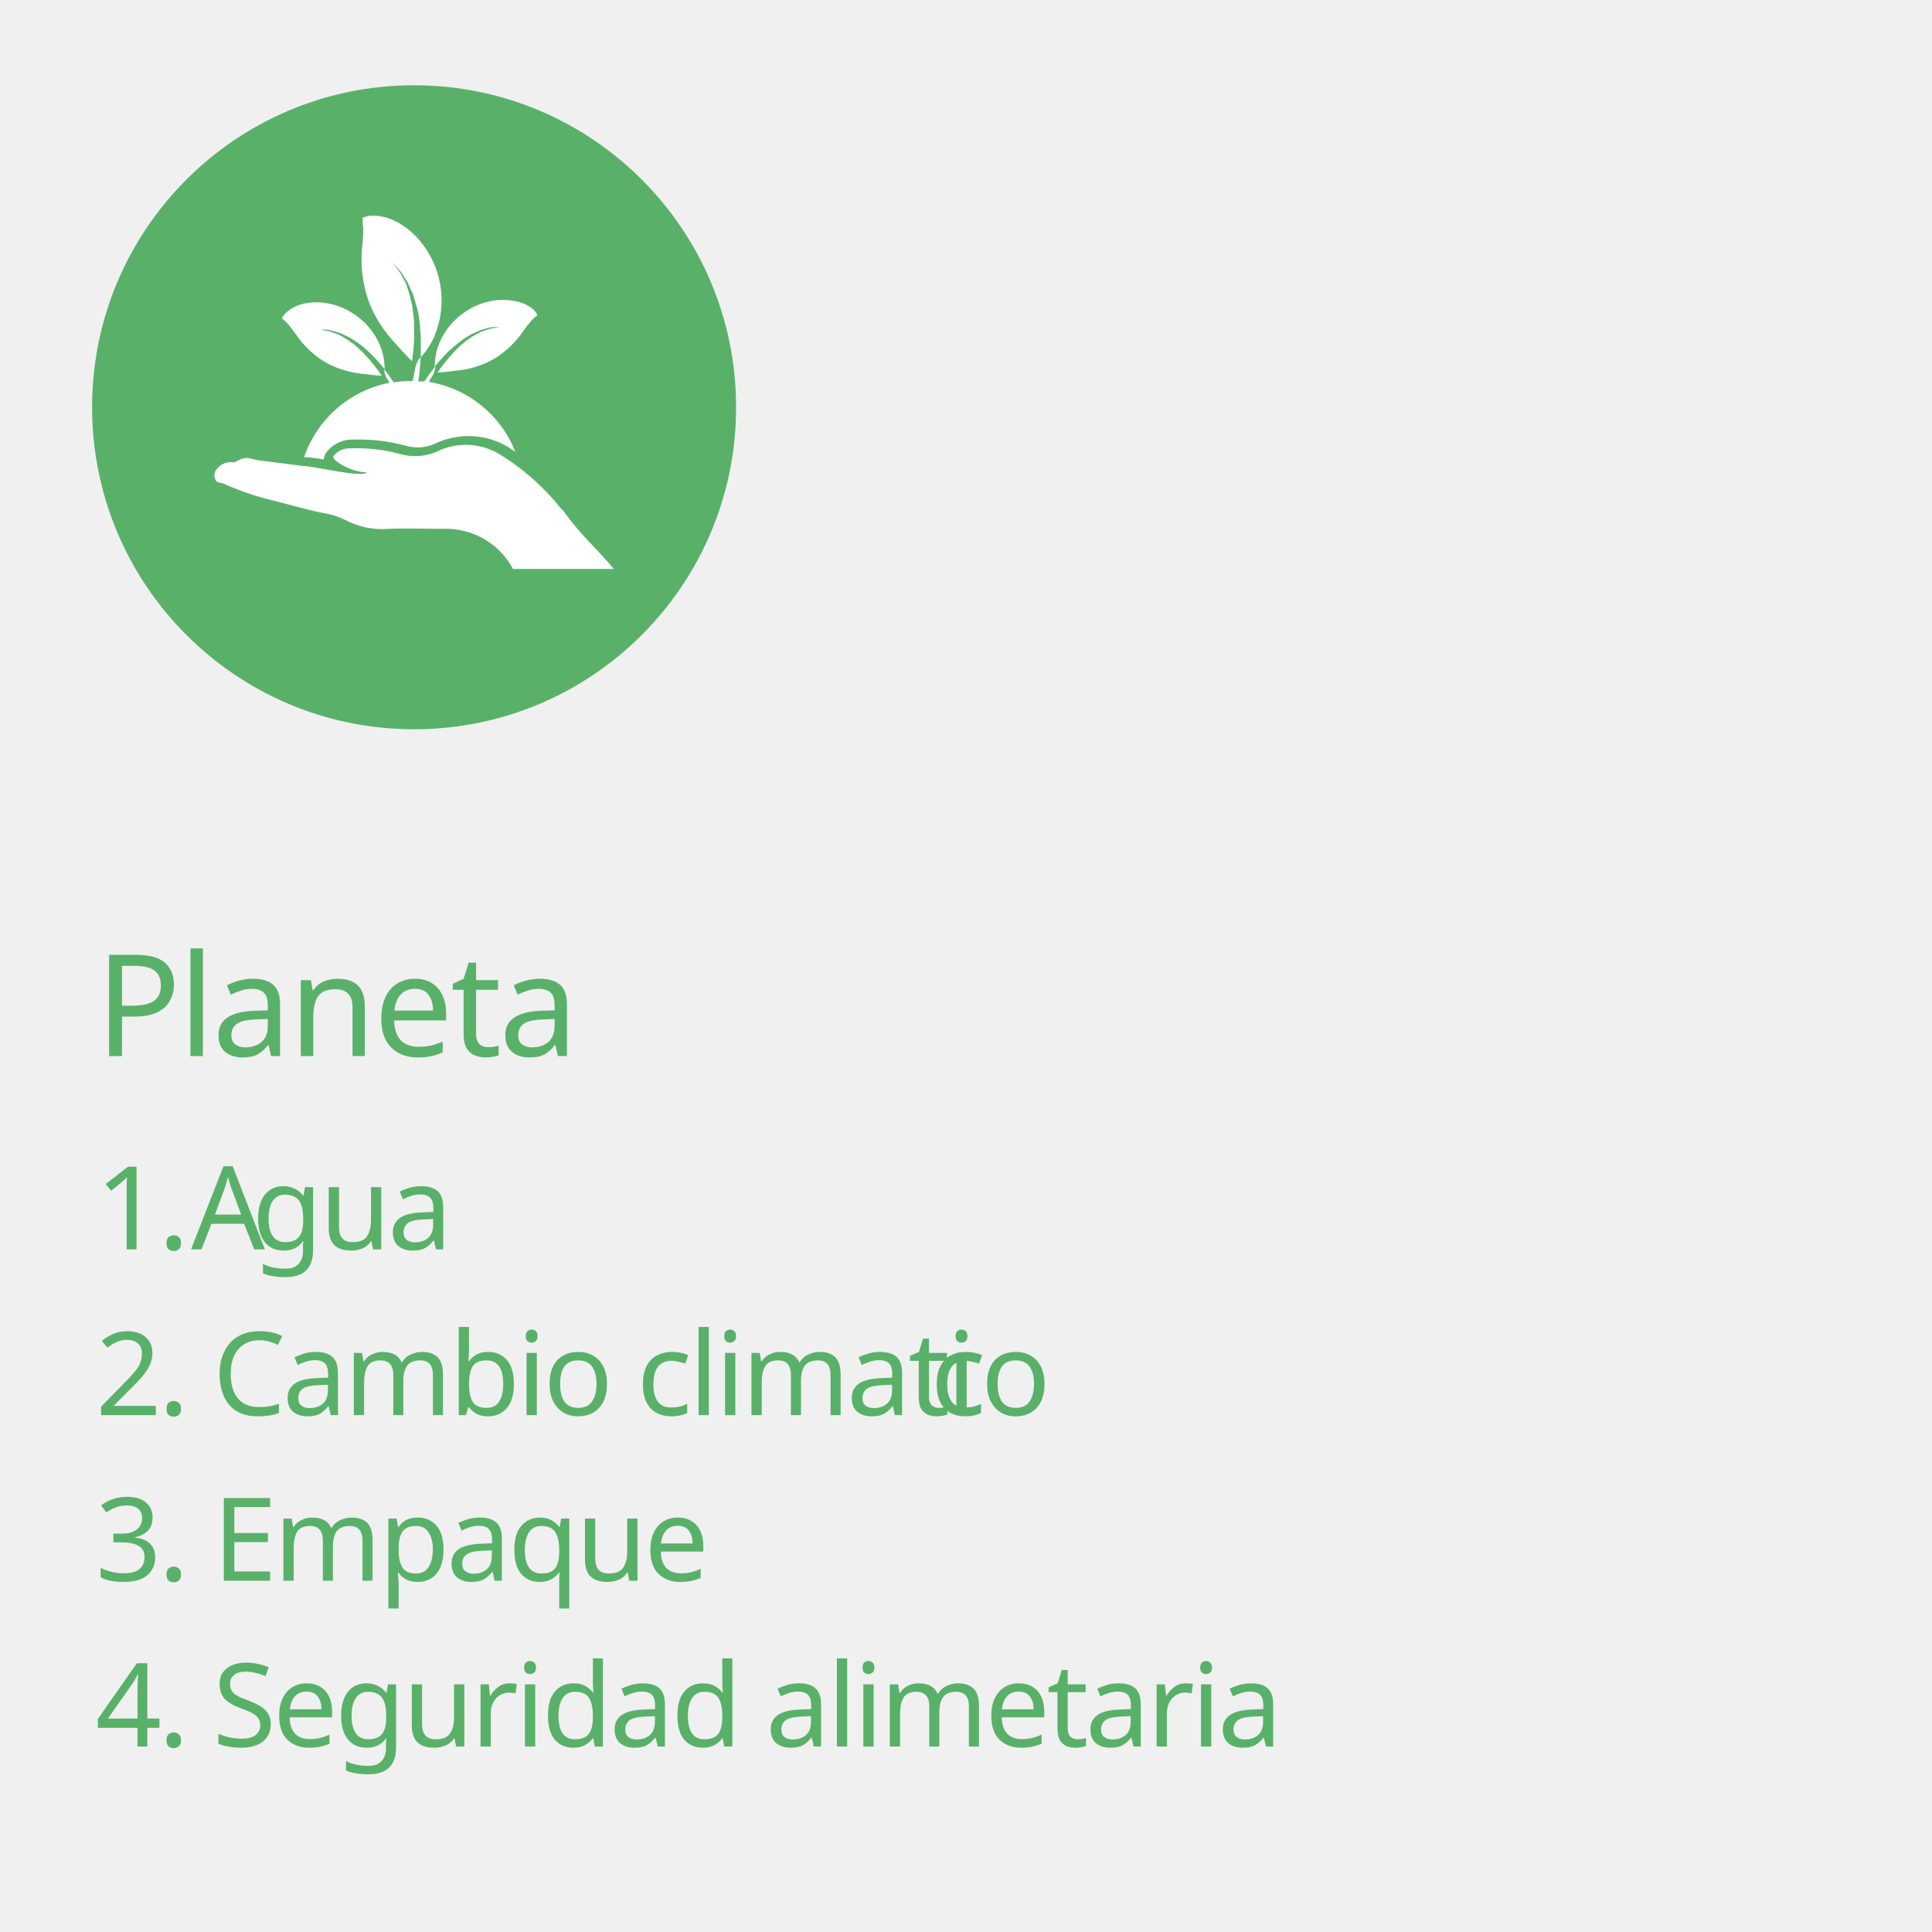
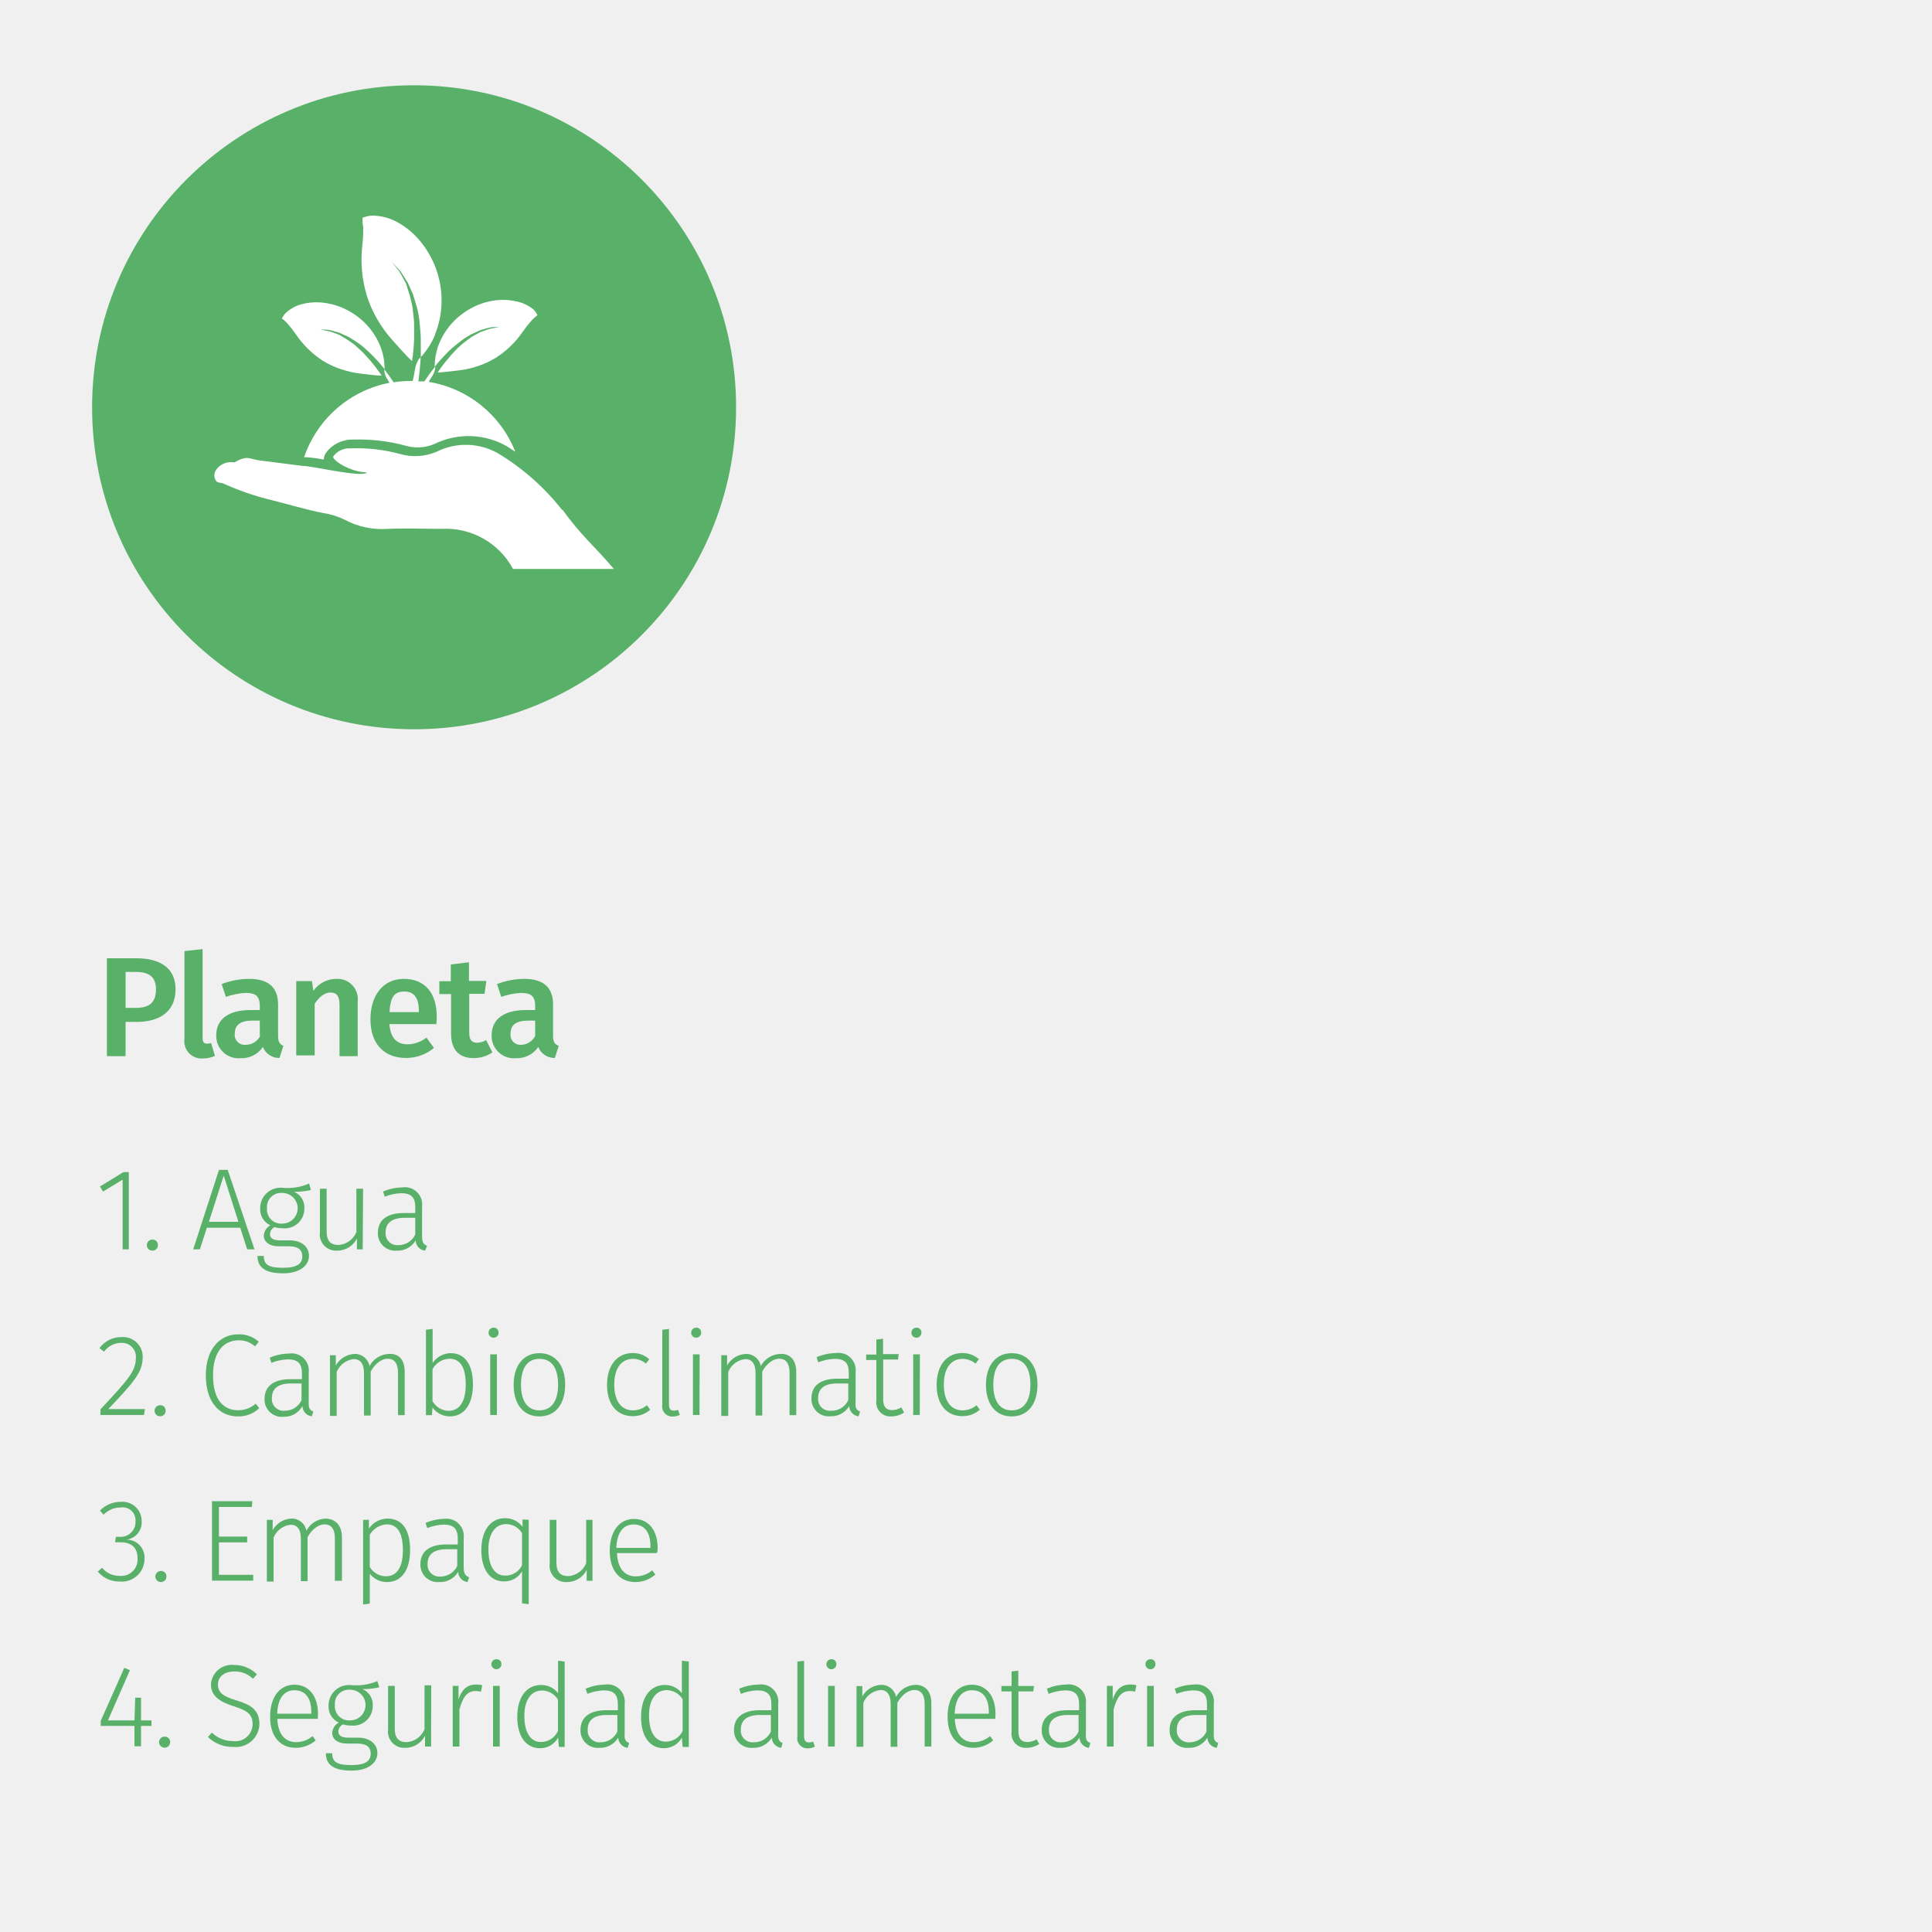
<svg xmlns="http://www.w3.org/2000/svg" id="Capa_1" data-name="Capa 1" viewBox="0 0 150 150">
  <defs>
-     <style>.cls-1{font-size:11px;font-family:FiraSans-Medium, Fira Sans;letter-spacing:-0.02em;}.cls-1,.cls-5{fill:#59b169;}.cls-2{font-size:9px;font-family:FiraSans-Light, Fira Sans;letter-spacing:-0.03em;}.cls-3{letter-spacing:-0.04em;}.cls-4{letter-spacing:-0.03em;}.cls-6{fill:#fff;}</style>
+     <style>.cls-1{fill:#59b169;}.cls-2{fill:#fff;}</style>
  </defs>
-   <text class="cls-1" transform="translate(7.41 81.99)">Planeta<tspan class="cls-2">
-       <tspan x="0" y="15.01">1. </tspan>
-       <tspan class="cls-3" x="7.42" y="15.01">A</tspan>
-       <tspan x="12.13" y="15.01">gua</tspan>
-       <tspan x="0" y="27.88">2. Cambio climati</tspan>
-       <tspan class="cls-4" x="64.82" y="27.88">c</tspan>
-       <tspan x="68.73" y="27.88">o</tspan>
-       <tspan x="0" y="40.74">3. Empaque</tspan>
-       <tspan x="0" y="53.61">4. Seguridad alimetaria</tspan>
-     </tspan>
-   </text>
-   <circle class="cls-5" cx="32.15" cy="31.62" r="25" />
-   <path class="cls-6" d="M33.76,26a6.83,6.83,0,0,0,.51-2.26,7.2,7.2,0,0,0-1.48-4.81,6.22,6.22,0,0,0-1.9-1.66,4.11,4.11,0,0,0-1.94-.53,1.81,1.81,0,0,0-.6.1l-.2.06,0,.2c0,.13,0,.34.05.53a11.46,11.46,0,0,1-.08,1.53,9.72,9.72,0,0,0,.34,3.73,8.76,8.76,0,0,0,.82,1.88,9.73,9.73,0,0,0,1.17,1.62c.38.42,1.23,1.39,1.54,1.64a14.43,14.43,0,0,0,.16-1.69c0-.4,0-.8,0-1.2s-.08-.78-.11-1.16-.16-.72-.23-1.06L31.52,22c-.15-.26-.28-.51-.4-.73a3,3,0,0,0-.37-.52l-.35-.44.38.41a3,3,0,0,1,.42.5l.45.71.41.91c.1.34.22.7.32,1.07s.17.77.2,1.18.09.82.09,1.23,0,.94,0,1.4l.12-.12a6.11,6.11,0,0,0,1-1.63Zm0,0" />
-   <path class="cls-6" d="M30.07,29.42l.17.3a8.76,8.76,0,0,0-6.63,5.78l.2,0a10.22,10.22,0,0,1,1.32.18,1.06,1.06,0,0,1,.2-.55,2.51,2.51,0,0,1,2.08-1,13.84,13.84,0,0,1,4.07.47,3.35,3.35,0,0,0,2.25-.13,6,6,0,0,1,5.68.21l.6.4a8.75,8.75,0,0,0-6.72-5.43c.08-.15.16-.29.26-.44a1.63,1.63,0,0,0,.24-.6.89.89,0,0,1,0-.16c-.31.39-.6.79-.84,1.16l-.47,0c.08-.58.15-1.21.18-1.87l-.15.15a2.18,2.18,0,0,0-.29.8c-.05.31-.11.6-.18.89h-.16a8.76,8.76,0,0,0-1.32.1c-.22-.33-.45-.66-.72-1a.94.94,0,0,1,0,.16,1.65,1.65,0,0,0,.23.6Zm0,0" />
-   <path class="cls-6" d="M35.14,27c.22-.21.48-.39.7-.57s.49-.31.72-.46l.69-.32.61-.18a2.34,2.34,0,0,1,.48-.08l.42,0-.42.08a2.17,2.17,0,0,0-.47.11l-.59.21-.65.36c-.21.16-.44.31-.66.49s-.44.38-.64.6a8.45,8.45,0,0,0-.6.68,10.08,10.08,0,0,0-.75,1c.3,0,1.27-.12,1.69-.17a7.12,7.12,0,0,0,1.47-.34,6.56,6.56,0,0,0,1.4-.66,7.27,7.27,0,0,0,2.05-2,9.57,9.57,0,0,1,.72-.91c.11-.1.22-.22.3-.28l.12-.09-.08-.14a1.34,1.34,0,0,0-.29-.35A3.09,3.09,0,0,0,40,23.38a4.74,4.74,0,0,0-1.91,0,5.32,5.32,0,0,0-1.82.73,5.48,5.48,0,0,0-1.42,1.27A5.29,5.29,0,0,0,34,26.93a4.67,4.67,0,0,0-.25,1.42s0,.08,0,.13c.21-.28.44-.54.69-.8a9.11,9.11,0,0,1,.66-.66Zm0,0" />
-   <path class="cls-6" d="M22.3,25.1A8.73,8.73,0,0,1,23,26a7.47,7.47,0,0,0,2.05,2,6.6,6.6,0,0,0,1.41.66,7.4,7.4,0,0,0,1.48.34c.42.05,1.4.18,1.69.16a10.53,10.53,0,0,0-.75-1c-.19-.25-.4-.46-.6-.68s-.43-.41-.64-.61-.45-.33-.66-.49L26.35,26l-.59-.22a2.1,2.1,0,0,0-.47-.11l-.41-.08.42,0a2,2,0,0,1,.48.08l.61.18.69.32c.23.14.47.29.72.46s.48.36.7.57a8.85,8.85,0,0,1,.67.66c.25.26.47.53.69.8,0,0,0-.08,0-.13a4.58,4.58,0,0,0-.25-1.42,5.25,5.25,0,0,0-.84-1.54,5.41,5.41,0,0,0-1.42-1.27,5.33,5.33,0,0,0-1.82-.73,4.66,4.66,0,0,0-1.91,0,3,3,0,0,0-1.37.67,1.37,1.37,0,0,0-.29.35l-.08.14.13.09c.08.06.19.18.3.28Zm0,0" />
-   <path class="cls-6" d="M43.64,39.59a18.41,18.41,0,0,0-4.95-4.38,5.07,5.07,0,0,0-4.81-.13,4.22,4.22,0,0,1-2.88.15,12.89,12.89,0,0,0-3.79-.42,1.54,1.54,0,0,0-1.33.62c-.18.24,1.31,1.24,2.59,1.24-.24.47-4.38-.53-4.92-.49l-3.13-.4c-1.11-.09-1.11-.51-2.2.11a.22.22,0,0,1-.13,0,1.4,1.4,0,0,0-1.29.56.76.76,0,0,0-.08.79c.11.28.39.21.62.3a21.09,21.09,0,0,0,3.75,1.29c1.35.33,2.66.74,4,1a5.8,5.8,0,0,1,1.63.5,6.16,6.16,0,0,0,3.42.73c1.39-.06,2.77,0,4.16,0a5.92,5.92,0,0,1,5.53,3.11h7.83c-1.71-2-2.46-2.49-4-4.61Zm0,0" />
+   <path class="cls-1" d="M13.63,76.81c0,1.75-1.27,2.53-3,2.53H9.75V82H8.3v-7.6h2.24C12.46,74.39,13.63,75.17,13.63,76.81Zm-1.52,0c0-1-.58-1.35-1.57-1.35H9.75v2.79h.78C11.5,78.25,12.11,77.92,12.11,76.81Z" />
+   <path class="cls-1" d="M14.32,80.66V73.84l1.41-.15v6.93c0,.27.1.41.33.41a1,1,0,0,0,.33-.05l.3,1a2.3,2.3,0,0,1-.94.2A1.34,1.34,0,0,1,14.32,80.66Z" />
+   <path class="cls-1" d="M22,81.2l-.3.94a1.35,1.35,0,0,1-1.29-.85,2,2,0,0,1-1.74.87,1.73,1.73,0,0,1-1.88-1.79c0-1.27,1-1.95,2.65-1.95h.73v-.33c0-.76-.34-1-1.09-1a5.2,5.2,0,0,0-1.54.31l-.33-1A6,6,0,0,1,19.36,76c1.55,0,2.23.72,2.23,2v2.44C21.59,80.92,21.75,81.09,22,81.2Zm-1.83-.78V79.24h-.58c-.91,0-1.36.33-1.36,1a.77.77,0,0,0,.83.88A1.25,1.25,0,0,0,20.21,80.41Z" />
+   <path class="cls-1" d="M27.77,77.77V82H26.36V78c0-.73-.27-.94-.71-.94s-.88.34-1.22.88v4H23V76.17h1.22l.11.76A2.17,2.17,0,0,1,26.12,76,1.57,1.57,0,0,1,27.77,77.77Z" />
+   <path class="cls-1" d="M33.88,79.51H30.23c.1,1.19.66,1.57,1.43,1.57a2.42,2.42,0,0,0,1.45-.52l.58.8a3.35,3.35,0,0,1-2.16.78c-1.8,0-2.77-1.2-2.77-3S29.7,76,31.35,76s2.56,1.1,2.56,2.94C33.91,79.13,33.89,79.36,33.88,79.51Zm-1.36-1c0-1-.34-1.53-1.13-1.53s-1.08.44-1.15,1.6h2.29Z" />
+   <path class="cls-1" d="M38.23,81.71a2.55,2.55,0,0,1-1.46.44c-1.14,0-1.75-.66-1.75-1.9V77.18h-.91v-1H35V74.88l1.41-.17v1.45h1.35l-.14,1H36.43v3c0,.57.19.8.62.8a1.39,1.39,0,0,0,.69-.21Z" />
+   <path class="cls-1" d="M43.38,81.2l-.3.94a1.35,1.35,0,0,1-1.29-.85,2,2,0,0,1-1.74.87,1.73,1.73,0,0,1-1.88-1.79c0-1.27,1-1.95,2.65-1.95h.73v-.33c0-.76-.34-1-1.09-1a5.2,5.2,0,0,0-1.54.31l-.33-1A6,6,0,0,1,40.71,76c1.55,0,2.23.72,2.23,2v2.44C42.94,80.92,43.1,81.09,43.38,81.2Zm-1.83-.78V79.24H41c-.91,0-1.36.33-1.36,1a.77.77,0,0,0,.82.88A1.25,1.25,0,0,0,41.56,80.41Z" />
+   <path class="cls-1" d="M10,97H9.52V91.59L8,92.51l-.24-.39L9.59,91H10Z" />
+   <path class="cls-1" d="M12.26,96.67a.42.42,0,0,1-.43.43.43.43,0,1,1,0-.86A.41.41,0,0,1,12.26,96.67Z" />
+   <path class="cls-1" d="M18.65,95.32H16.06L15.52,97H15L17,90.83h.68L19.76,97h-.57Zm-.14-.46-1.14-3.58-1.15,3.58Z" />
+   <path class="cls-1" d="M24.14,92.39a5.38,5.38,0,0,1-1.31.14,1.3,1.3,0,0,1,.8,1.28,1.52,1.52,0,0,1-1.7,1.55,1.86,1.86,0,0,1-.61-.09.63.63,0,0,0-.36.54c0,.28.18.49.75.49h.77c.94,0,1.51.5,1.51,1.21s-.67,1.35-2,1.35-2-.41-2-1.35h.49c0,.66.35.92,1.48.92s1.51-.33,1.51-.89-.4-.78-1.06-.78h-.77c-.78,0-1.16-.38-1.16-.83a1,1,0,0,1,.51-.8,1.35,1.35,0,0,1-.79-1.32,1.58,1.58,0,0,1,1.73-1.59A4.23,4.23,0,0,0,24,91.89Zm-3.41,1.4A1.1,1.1,0,0,0,21.92,95a1.19,1.19,0,1,0,0-2.38A1.09,1.09,0,0,0,20.73,93.78Z" />
+   <path class="cls-1" d="M28.16,97h-.45l0-.84a1.71,1.71,0,0,1-1.54.94,1.26,1.26,0,0,1-1.33-1.44V92.29h.52V95.6c0,.75.31,1.06.93,1.06a1.62,1.62,0,0,0,1.38-1V92.29h.52Z" />
+   <path class="cls-1" d="M33.16,96.73,33,97.1a.82.82,0,0,1-.73-.79,1.62,1.62,0,0,1-1.47.79,1.34,1.34,0,0,1-1.46-1.4c0-1,.75-1.52,2-1.52h.9v-.46c0-.75-.31-1.08-1.09-1.08a3.84,3.84,0,0,0-1.28.27l-.13-.4a3.94,3.94,0,0,1,1.49-.32,1.34,1.34,0,0,1,1.54,1.49V96C32.77,96.48,32.91,96.63,33.16,96.73Zm-.92-.88v-1.3h-.82c-.95,0-1.48.37-1.48,1.12a.91.91,0,0,0,1,1A1.42,1.42,0,0,0,32.24,95.85Z" />
+   <path class="cls-1" d="M11.08,105.35c0,1.19-.67,1.94-2.67,4.05h2.84l-.07.46H7.8v-.44c2.22-2.37,2.75-3,2.75-4a1.08,1.08,0,0,0-1.13-1.16,1.64,1.64,0,0,0-1.34.68l-.36-.27a2.1,2.1,0,0,1,1.73-.86A1.53,1.53,0,0,1,11.08,105.35Z" />
+   <path class="cls-1" d="M12.86,109.53a.42.42,0,0,1-.43.43.43.43,0,1,1,0-.86A.41.41,0,0,1,12.86,109.53Z" />
+   <path class="cls-1" d="M20.09,104.17l-.29.36a1.86,1.86,0,0,0-1.26-.47c-1.07,0-2,.76-2,2.72s.86,2.71,1.94,2.71a2,2,0,0,0,1.37-.51l.28.35a2.32,2.32,0,0,1-1.67.64c-1.42,0-2.48-1.11-2.48-3.19s1.13-3.18,2.49-3.18A2.24,2.24,0,0,1,20.09,104.17Z" />
+   <path class="cls-1" d="M24.33,109.59l-.12.37a.82.82,0,0,1-.73-.79A1.62,1.62,0,0,1,22,110a1.34,1.34,0,0,1-1.46-1.4c0-1,.75-1.52,2-1.52h.9v-.46c0-.75-.31-1.08-1.09-1.08a3.84,3.84,0,0,0-1.28.27l-.13-.4a3.94,3.94,0,0,1,1.49-.32,1.34,1.34,0,0,1,1.54,1.49v2.27C23.94,109.34,24.08,109.5,24.33,109.59Zm-.92-.88v-1.3h-.82c-.95,0-1.48.37-1.48,1.12a.91.91,0,0,0,1,1A1.42,1.42,0,0,0,23.41,108.71Z" />
+   <path class="cls-1" d="M31.42,106.5v3.37H30.9v-3.29c0-.77-.32-1.09-.8-1.09s-1,.4-1.32,1v3.41h-.52v-3.29c0-.77-.31-1.09-.8-1.09a1.62,1.62,0,0,0-1.32,1v3.41h-.52v-4.71h.45l0,.8a1.75,1.75,0,0,1,1.45-.9,1.15,1.15,0,0,1,1.17.94,1.77,1.77,0,0,1,1.48-.94C31,105.06,31.42,105.61,31.42,106.5Z" />
+   <path class="cls-1" d="M36.72,107.49c0,1.51-.66,2.48-1.79,2.48a1.66,1.66,0,0,1-1.35-.69l-.05.59h-.46v-6.63l.52-.06v2.64a1.71,1.71,0,0,1,1.41-.76C36.08,105.06,36.72,105.92,36.72,107.49Zm-.56,0c0-1.39-.47-2-1.27-2a1.56,1.56,0,0,0-1.31.81v2.48a1.48,1.48,0,0,0,1.24.76C35.66,109.53,36.16,108.86,36.16,107.49Z" />
+   <path class="cls-1" d="M38.71,103.46a.39.39,0,1,1-.4-.38A.37.37,0,0,1,38.71,103.46Zm-.13,6.4h-.52v-4.71h.52Z" />
+   <path class="cls-1" d="M43.88,107.5c0,1.52-.76,2.47-2,2.47s-2-.94-2-2.45.77-2.46,2-2.46S43.88,106,43.88,107.5Zm-3.43,0c0,1.32.53,2,1.43,2s1.45-.67,1.45-2-.53-2-1.44-2S40.45,106.16,40.45,107.52Z" />
+   <path class="cls-1" d="M50.41,105.53l-.26.34a1.56,1.56,0,0,0-1-.37c-.86,0-1.46.67-1.46,2s.59,2,1.45,2a1.68,1.68,0,0,0,1.09-.4l.25.35a2,2,0,0,1-1.35.5c-1.21,0-2-.89-2-2.42s.78-2.48,2-2.48A1.88,1.88,0,0,1,50.41,105.53Z" />
+   <path class="cls-1" d="M51.42,109.07v-5.83l.52-.06v5.88c0,.31.12.46.38.46a.77.77,0,0,0,.32-.06l.14.39a1.26,1.26,0,0,1-.54.13A.78.78,0,0,1,51.42,109.07Z" />
+   <path class="cls-1" d="M54.44,103.46a.39.39,0,1,1-.4-.38A.37.37,0,0,1,54.44,103.46Zm-.13,6.4H53.8v-4.71h.52Z" />
+   <path class="cls-1" d="M61.82,106.5v3.37H61.3v-3.29c0-.77-.32-1.09-.8-1.09s-1,.4-1.32,1v3.41h-.52v-3.29c0-.77-.31-1.09-.8-1.09a1.62,1.62,0,0,0-1.32,1v3.41H56v-4.71h.45l0,.8a1.75,1.75,0,0,1,1.45-.9,1.15,1.15,0,0,1,1.17.94,1.77,1.77,0,0,1,1.48-.94C61.35,105.06,61.82,105.61,61.82,106.5Z" />
+   <path class="cls-1" d="M66.78,109.59l-.12.37a.82.82,0,0,1-.73-.79,1.62,1.62,0,0,1-1.47.79,1.34,1.34,0,0,1-1.46-1.4c0-1,.75-1.52,2-1.52h.9v-.46c0-.75-.31-1.08-1.09-1.08a3.84,3.84,0,0,0-1.28.27l-.13-.4a3.94,3.94,0,0,1,1.49-.32,1.34,1.34,0,0,1,1.54,1.49v2.27C66.38,109.34,66.52,109.5,66.78,109.59Zm-.92-.88v-1.3H65c-.95,0-1.48.37-1.48,1.12a.91.91,0,0,0,1,1A1.42,1.42,0,0,0,65.86,108.71Z" />
+   <path class="cls-1" d="M70.19,109.67a1.76,1.76,0,0,1-1,.3,1.09,1.09,0,0,1-1.15-1.24v-3.14h-.79v-.42h.79V104l.52-.06v1.19h1.22l-.06.42H68.57v3.11c0,.55.22.82.69.82a1.39,1.39,0,0,0,.72-.21Z" />
+   <path class="cls-1" d="M71.54,103.46a.39.39,0,1,1-.4-.38A.37.37,0,0,1,71.54,103.46Zm-.13,6.4H70.9v-4.71h.52Z" />
+   <path class="cls-1" d="M76,105.53l-.26.34a1.56,1.56,0,0,0-1-.37c-.86,0-1.46.67-1.46,2s.59,2,1.45,2a1.69,1.69,0,0,0,1.09-.4l.25.35a2,2,0,0,1-1.35.5c-1.21,0-2-.89-2-2.42s.78-2.48,2-2.48A1.88,1.88,0,0,1,76,105.53Z" />
+   <path class="cls-1" d="M80.55,107.5c0,1.52-.76,2.47-2,2.47s-2-.94-2-2.45.77-2.46,2-2.46S80.55,106,80.55,107.5Zm-3.43,0c0,1.32.53,2,1.43,2s1.45-.67,1.45-2-.53-2-1.44-2S77.12,106.16,77.12,107.52Z" />
+   <path class="cls-1" d="M11,118.14a1.35,1.35,0,0,1-1.18,1.4A1.38,1.38,0,0,1,11.22,121a1.76,1.76,0,0,1-1.91,1.79,2.18,2.18,0,0,1-1.72-.77l.33-.3a1.73,1.73,0,0,0,1.37.63A1.27,1.27,0,0,0,10.68,121c0-.91-.54-1.26-1.35-1.26h-.4l.07-.42h.29a1.15,1.15,0,0,0,1.23-1.2,1,1,0,0,0-1.15-1.08,1.84,1.84,0,0,0-1.33.56l-.28-.32a2.24,2.24,0,0,1,1.64-.68A1.49,1.49,0,0,1,11,118.14Z" />
+   <path class="cls-1" d="M12.92,122.4a.42.42,0,0,1-.43.43.43.43,0,1,1,0-.86A.41.41,0,0,1,12.92,122.4Z" />
+   <path class="cls-1" d="M19.55,117H17v2.3h2.19v.45H17v2.52h2.66v.45h-3.2v-6.17h3.13Z" />
+   <path class="cls-1" d="M26.55,119.36v3.37H26v-3.29c0-.77-.32-1.09-.8-1.09s-1,.4-1.32,1v3.41h-.52v-3.29c0-.77-.31-1.09-.8-1.09a1.62,1.62,0,0,0-1.32,1v3.41h-.52V118h.45l0,.8a1.75,1.75,0,0,1,1.45-.9,1.15,1.15,0,0,1,1.17.94,1.77,1.77,0,0,1,1.48-.94C26.08,117.92,26.55,118.47,26.55,119.36Z" />
+   <path class="cls-1" d="M31.84,120.35c0,1.49-.62,2.48-1.79,2.48a1.66,1.66,0,0,1-1.34-.65v2.32l-.52.07V118h.45l0,.68a1.77,1.77,0,0,1,1.45-.78C31.29,117.92,31.84,118.83,31.84,120.35Zm-.56,0c0-1.34-.43-2-1.25-2a1.62,1.62,0,0,0-1.32.81v2.5a1.45,1.45,0,0,0,1.24.72C30.81,122.39,31.28,121.7,31.28,120.35Z" />
+   <path class="cls-1" d="M36.42,122.46l-.12.37a.82.82,0,0,1-.73-.79,1.62,1.62,0,0,1-1.47.79,1.34,1.34,0,0,1-1.46-1.4c0-1,.75-1.52,2-1.52h.9v-.46c0-.75-.31-1.08-1.09-1.08a3.84,3.84,0,0,0-1.28.27l-.13-.4a3.94,3.94,0,0,1,1.49-.32A1.34,1.34,0,0,1,36,119.42v2.27C36,122.21,36.17,122.36,36.42,122.46Zm-.92-.88v-1.3h-.82c-.95,0-1.48.37-1.48,1.12a.91.91,0,0,0,1,1A1.42,1.42,0,0,0,35.5,121.58Z" />
+   <path class="cls-1" d="M41.05,118v6.55l-.52-.07V122a1.59,1.59,0,0,1-1.4.78c-1.1,0-1.76-.94-1.76-2.43s.69-2.48,1.85-2.48a1.66,1.66,0,0,1,1.35.67l0-.57Zm-.52,3.51v-2.48a1.45,1.45,0,0,0-1.22-.7c-.84,0-1.4.71-1.39,2s.5,2,1.3,2A1.43,1.43,0,0,0,40.53,121.53Z" />
+   <path class="cls-1" d="M46,122.73h-.45l0-.84a1.71,1.71,0,0,1-1.54.94,1.26,1.26,0,0,1-1.33-1.44V118h.52v3.31c0,.75.31,1.06.93,1.06a1.62,1.62,0,0,0,1.38-1V118H46Z" />
+   <path class="cls-1" d="M51,120.58H47.9c.06,1.28.66,1.81,1.47,1.81a2,2,0,0,0,1.27-.47l.24.33a2.33,2.33,0,0,1-1.54.58c-1.24,0-2-.9-2-2.41s.73-2.49,1.88-2.49,1.84.89,1.84,2.28C51.06,120.35,51.05,120.49,51,120.58Zm-.5-.54c0-1-.41-1.68-1.31-1.68-.74,0-1.29.54-1.34,1.82h2.65Z" />
+   <path class="cls-1" d="M11.76,134h-.81v1.58h-.51V134H7.82v-.39l1.83-4.12.44.18-1.71,3.9h2.06l.06-1.76h.45v1.76h.81Z" />
+   <path class="cls-1" d="M13.21,135.26a.42.42,0,0,1-.43.43.43.43,0,1,1,0-.86A.41.41,0,0,1,13.21,135.26Z" />
+   <path class="cls-1" d="M19.95,130l-.31.34a2,2,0,0,0-1.44-.57c-.76,0-1.28.4-1.28,1s.33.92,1.44,1.25,1.78.74,1.78,1.83a1.82,1.82,0,0,1-2,1.78,2.73,2.73,0,0,1-2-.77l.31-.34a2.36,2.36,0,0,0,1.66.66,1.33,1.33,0,0,0,1.5-1.31c0-.75-.37-1.05-1.47-1.4s-1.76-.8-1.76-1.69a1.61,1.61,0,0,1,1.81-1.51A2.42,2.42,0,0,1,19.95,130Z" />
+   <path class="cls-1" d="M24.67,133.45H21.53c.06,1.28.66,1.81,1.47,1.81a2,2,0,0,0,1.27-.47l.24.33a2.33,2.33,0,0,1-1.54.58c-1.24,0-2-.9-2-2.41s.73-2.49,1.88-2.49,1.84.89,1.84,2.28C24.69,133.21,24.68,133.36,24.67,133.45Zm-.5-.54c0-1-.41-1.68-1.31-1.68-.74,0-1.29.54-1.34,1.82h2.65Z" />
+   <path class="cls-1" d="M29.45,131a5.38,5.38,0,0,1-1.31.14,1.3,1.3,0,0,1,.8,1.28,1.52,1.52,0,0,1-1.7,1.55,1.86,1.86,0,0,1-.61-.09.63.63,0,0,0-.36.54c0,.28.18.49.75.49h.77c.94,0,1.51.5,1.51,1.21s-.67,1.35-2,1.35-2-.41-2-1.35h.49c0,.66.35.92,1.48.92s1.51-.33,1.51-.89-.4-.78-1.06-.78h-.77c-.78,0-1.16-.38-1.16-.83a1,1,0,0,1,.51-.8,1.35,1.35,0,0,1-.79-1.32,1.58,1.58,0,0,1,1.73-1.59,4.23,4.23,0,0,0,2.06-.31ZM26,132.38a1.1,1.1,0,0,0,1.19,1.19,1.19,1.19,0,0,0,0-2.38A1.09,1.09,0,0,0,26,132.38Z" />
+   <path class="cls-1" d="M33.47,135.6H33l0-.84a1.71,1.71,0,0,1-1.54.94,1.26,1.26,0,0,1-1.33-1.44v-3.37h.52v3.31c0,.75.31,1.06.93,1.06a1.62,1.62,0,0,0,1.38-1v-3.41h.52Z" />
+   <path class="cls-1" d="M37.44,130.84l-.1.5a1.48,1.48,0,0,0-.41-.05c-.66,0-1,.47-1.26,1.43v2.88h-.52v-4.71h.45l0,1.05c.25-.77.68-1.15,1.33-1.15A1.76,1.76,0,0,1,37.44,130.84Z" />
+   <path class="cls-1" d="M38.93,129.2a.39.39,0,1,1-.4-.38A.37.37,0,0,1,38.93,129.2Zm-.13,6.4h-.52v-4.71h.52Z" />
+   <path class="cls-1" d="M43.84,129v6.63h-.45l-.06-.72a1.57,1.57,0,0,1-1.41.82c-1.1,0-1.76-.94-1.76-2.43s.69-2.48,1.85-2.48a1.64,1.64,0,0,1,1.32.64v-2.52Zm-.52,5.42v-2.46a1.47,1.47,0,0,0-1.23-.71c-.83,0-1.39.71-1.38,2s.5,2,1.29,2A1.45,1.45,0,0,0,43.32,134.39Z" />
+   <path class="cls-1" d="M48.85,135.33l-.12.37a.82.82,0,0,1-.73-.79,1.62,1.62,0,0,1-1.47.79,1.34,1.34,0,0,1-1.46-1.4c0-1,.75-1.52,2-1.52h.9v-.46c0-.75-.31-1.08-1.09-1.08a3.84,3.84,0,0,0-1.28.27l-.13-.4a3.94,3.94,0,0,1,1.49-.32,1.34,1.34,0,0,1,1.54,1.49v2.27C48.45,135.08,48.6,135.23,48.85,135.33Zm-.92-.88v-1.3h-.82c-.95,0-1.48.37-1.48,1.12a.91.91,0,0,0,1,1A1.42,1.42,0,0,0,47.93,134.44Z" />
+   <path class="cls-1" d="M53.48,129v6.63H53l-.06-.72a1.57,1.57,0,0,1-1.41.82c-1.1,0-1.76-.94-1.76-2.43s.69-2.48,1.85-2.48a1.64,1.64,0,0,1,1.32.64v-2.52ZM53,134.39v-2.46a1.47,1.47,0,0,0-1.23-.71c-.83,0-1.39.71-1.38,2s.5,2,1.29,2A1.45,1.45,0,0,0,53,134.39Z" />
+   <path class="cls-1" d="M60.77,135.33l-.12.37a.82.82,0,0,1-.73-.79,1.62,1.62,0,0,1-1.47.79,1.34,1.34,0,0,1-1.46-1.4c0-1,.75-1.52,2-1.52h.9v-.46c0-.75-.31-1.08-1.09-1.08a3.84,3.84,0,0,0-1.28.27l-.13-.4a3.94,3.94,0,0,1,1.49-.32,1.34,1.34,0,0,1,1.54,1.49v2.27C60.38,135.08,60.52,135.23,60.77,135.33Zm-.92-.88v-1.3H59c-.95,0-1.48.37-1.48,1.12a.91.91,0,0,0,1,1A1.42,1.42,0,0,0,59.85,134.44Z" />
+   <path class="cls-1" d="M61.91,134.81V129l.52-.06v5.88c0,.31.12.46.38.46a.77.77,0,0,0,.32-.06l.14.39a1.26,1.26,0,0,1-.54.13A.78.78,0,0,1,61.91,134.81Z" />
+   <path class="cls-1" d="M64.94,129.2a.39.39,0,1,1-.4-.38A.37.37,0,0,1,64.94,129.2Zm-.13,6.4h-.52v-4.71h.52Z" />
+   <path class="cls-1" d="M72.31,132.23v3.37h-.52V132.3c0-.77-.32-1.09-.8-1.09s-1,.4-1.32,1v3.41h-.52V132.3c0-.77-.31-1.09-.8-1.09a1.62,1.62,0,0,0-1.32,1v3.41H66.5v-4.71h.45l0,.8a1.75,1.75,0,0,1,1.45-.9,1.15,1.15,0,0,1,1.17.94,1.77,1.77,0,0,1,1.48-.94C71.84,130.79,72.31,131.34,72.31,132.23Z" />
+   <path class="cls-1" d="M77.27,133.45H74.13c.06,1.28.66,1.81,1.47,1.81a2,2,0,0,0,1.27-.47l.24.33a2.33,2.33,0,0,1-1.54.58c-1.24,0-2-.9-2-2.41s.73-2.49,1.88-2.49,1.84.89,1.84,2.28C77.29,133.21,77.28,133.36,77.27,133.45Zm-.5-.54c0-1-.41-1.68-1.31-1.68-.74,0-1.29.54-1.34,1.82h2.65Z" />
+   <path class="cls-1" d="M80.69,135.4a1.76,1.76,0,0,1-1,.3,1.09,1.09,0,0,1-1.15-1.24v-3.14h-.79v-.42h.79v-1.13l.52-.06v1.19h1.22l-.06.42H79.07v3.11c0,.55.22.82.69.82a1.39,1.39,0,0,0,.72-.21Z" />
+   <path class="cls-1" d="M84.66,135.33l-.12.37a.82.82,0,0,1-.73-.79,1.62,1.62,0,0,1-1.47.79,1.34,1.34,0,0,1-1.46-1.4c0-1,.75-1.52,2-1.52h.9v-.46c0-.75-.31-1.08-1.09-1.08a3.84,3.84,0,0,0-1.28.27l-.13-.4a3.94,3.94,0,0,1,1.49-.32,1.34,1.34,0,0,1,1.54,1.49v2.27C84.26,135.08,84.41,135.23,84.66,135.33Zm-.92-.88v-1.3h-.82c-.95,0-1.48.37-1.48,1.12a.91.91,0,0,0,1,1A1.42,1.42,0,0,0,83.74,134.44Z" />
+   <path class="cls-1" d="M88.23,130.84l-.1.5a1.48,1.48,0,0,0-.41-.05c-.66,0-1,.47-1.26,1.43v2.88h-.52v-4.71h.45l0,1.05c.25-.77.68-1.15,1.33-1.15A1.76,1.76,0,0,1,88.23,130.84Z" />
+   <path class="cls-1" d="M89.71,129.2a.39.39,0,1,1-.4-.38A.37.37,0,0,1,89.71,129.2Zm-.13,6.4h-.52v-4.71h.52Z" />
+   <path class="cls-1" d="M94.59,135.33l-.12.37a.82.82,0,0,1-.73-.79,1.62,1.62,0,0,1-1.47.79,1.34,1.34,0,0,1-1.46-1.4c0-1,.75-1.52,2-1.52h.9v-.46c0-.75-.31-1.08-1.09-1.08a3.84,3.84,0,0,0-1.28.27l-.13-.4a3.94,3.94,0,0,1,1.49-.32,1.34,1.34,0,0,1,1.54,1.49v2.27C94.2,135.08,94.34,135.23,94.59,135.33Zm-.92-.88v-1.3h-.82c-.95,0-1.48.37-1.48,1.12a.91.91,0,0,0,1,1A1.42,1.42,0,0,0,93.67,134.44Z" />
+   <circle class="cls-1" cx="32.15" cy="31.62" r="25" />
+   <path class="cls-2" d="M33.76,26a6.83,6.83,0,0,0,.51-2.26,7.2,7.2,0,0,0-1.48-4.81,6.22,6.22,0,0,0-1.9-1.66,4.11,4.11,0,0,0-1.94-.53,1.81,1.81,0,0,0-.6.1l-.2.06,0,.2c0,.13,0,.34.05.53a11.46,11.46,0,0,1-.08,1.53,9.72,9.72,0,0,0,.34,3.73,8.76,8.76,0,0,0,.82,1.88,9.73,9.73,0,0,0,1.17,1.62c.38.42,1.23,1.39,1.54,1.64a14.43,14.43,0,0,0,.16-1.69c0-.4,0-.8,0-1.2s-.08-.78-.11-1.16-.16-.72-.23-1.06L31.52,22c-.15-.26-.28-.51-.4-.73a3,3,0,0,0-.37-.52l-.35-.44.38.41a3,3,0,0,1,.42.5l.45.71.41.91c.1.34.22.7.32,1.07s.17.77.2,1.18.09.82.09,1.23,0,.94,0,1.4l.12-.12a6.11,6.11,0,0,0,1-1.63Zm0,0" />
+   <path class="cls-2" d="M30.07,29.42l.17.3a8.76,8.76,0,0,0-6.63,5.78l.2,0a10.22,10.22,0,0,1,1.32.18,1.06,1.06,0,0,1,.2-.55,2.51,2.51,0,0,1,2.08-1,13.84,13.84,0,0,1,4.07.47,3.35,3.35,0,0,0,2.25-.13,6,6,0,0,1,5.68.21l.6.4a8.75,8.75,0,0,0-6.72-5.43c.08-.15.16-.29.26-.44a1.63,1.63,0,0,0,.24-.6.89.89,0,0,1,0-.16c-.31.39-.6.79-.84,1.16l-.47,0c.08-.58.15-1.21.18-1.87l-.15.15a2.18,2.18,0,0,0-.29.8c-.05.31-.11.6-.18.89h-.16a8.76,8.76,0,0,0-1.32.1c-.22-.33-.45-.66-.72-1a.94.94,0,0,1,0,.16,1.65,1.65,0,0,0,.23.6Zm0,0" />
+   <path class="cls-2" d="M35.14,27c.22-.21.48-.39.7-.57s.49-.31.72-.46l.69-.32.61-.18a2.34,2.34,0,0,1,.48-.08l.42,0-.42.08a2.17,2.17,0,0,0-.47.11l-.59.21-.65.36c-.21.16-.44.31-.66.49s-.44.38-.64.6a8.45,8.45,0,0,0-.6.68,10.08,10.08,0,0,0-.75,1c.3,0,1.27-.12,1.69-.17a7.12,7.12,0,0,0,1.47-.34,6.56,6.56,0,0,0,1.4-.66,7.27,7.27,0,0,0,2.05-2,9.57,9.57,0,0,1,.72-.91c.11-.1.22-.22.3-.28l.12-.09-.08-.14a1.34,1.34,0,0,0-.29-.35A3.09,3.09,0,0,0,40,23.38a4.74,4.74,0,0,0-1.91,0,5.32,5.32,0,0,0-1.82.73,5.48,5.48,0,0,0-1.42,1.27A5.29,5.29,0,0,0,34,26.93a4.67,4.67,0,0,0-.25,1.42s0,.08,0,.13c.21-.28.44-.54.69-.8a9.11,9.11,0,0,1,.66-.66Zm0,0" />
+   <path class="cls-2" d="M22.3,25.1A8.73,8.73,0,0,1,23,26a7.47,7.47,0,0,0,2.05,2,6.6,6.6,0,0,0,1.41.66,7.4,7.4,0,0,0,1.48.34c.42.05,1.4.18,1.69.16a10.53,10.53,0,0,0-.75-1c-.19-.25-.4-.46-.6-.68s-.43-.41-.64-.61-.45-.33-.66-.49L26.35,26l-.59-.22a2.1,2.1,0,0,0-.47-.11l-.41-.08.42,0a2,2,0,0,1,.48.08l.61.18.69.32c.23.14.47.29.72.46s.48.36.7.57a8.85,8.85,0,0,1,.67.66c.25.26.47.53.69.8,0,0,0-.08,0-.13a4.58,4.58,0,0,0-.25-1.42,5.25,5.25,0,0,0-.84-1.54,5.41,5.41,0,0,0-1.42-1.27,5.33,5.33,0,0,0-1.82-.73,4.66,4.66,0,0,0-1.91,0,3,3,0,0,0-1.37.67,1.37,1.37,0,0,0-.29.35l-.08.14.13.09c.08.06.19.18.3.28Zm0,0" />
+   <path class="cls-2" d="M43.64,39.59a18.41,18.41,0,0,0-4.95-4.38,5.07,5.07,0,0,0-4.81-.13,4.22,4.22,0,0,1-2.88.15,12.89,12.89,0,0,0-3.79-.42,1.54,1.54,0,0,0-1.33.62c-.18.24,1.31,1.24,2.59,1.24-.24.47-4.38-.53-4.92-.49l-3.13-.4c-1.11-.09-1.11-.51-2.2.11a.22.22,0,0,1-.13,0,1.4,1.4,0,0,0-1.29.56.76.76,0,0,0-.08.79c.11.28.39.21.62.3a21.09,21.09,0,0,0,3.75,1.29c1.35.33,2.66.74,4,1a5.8,5.8,0,0,1,1.63.5,6.16,6.16,0,0,0,3.42.73c1.39-.06,2.77,0,4.16,0a5.92,5.92,0,0,1,5.53,3.11h7.83c-1.71-2-2.46-2.49-4-4.61Zm0,0" />
</svg>
